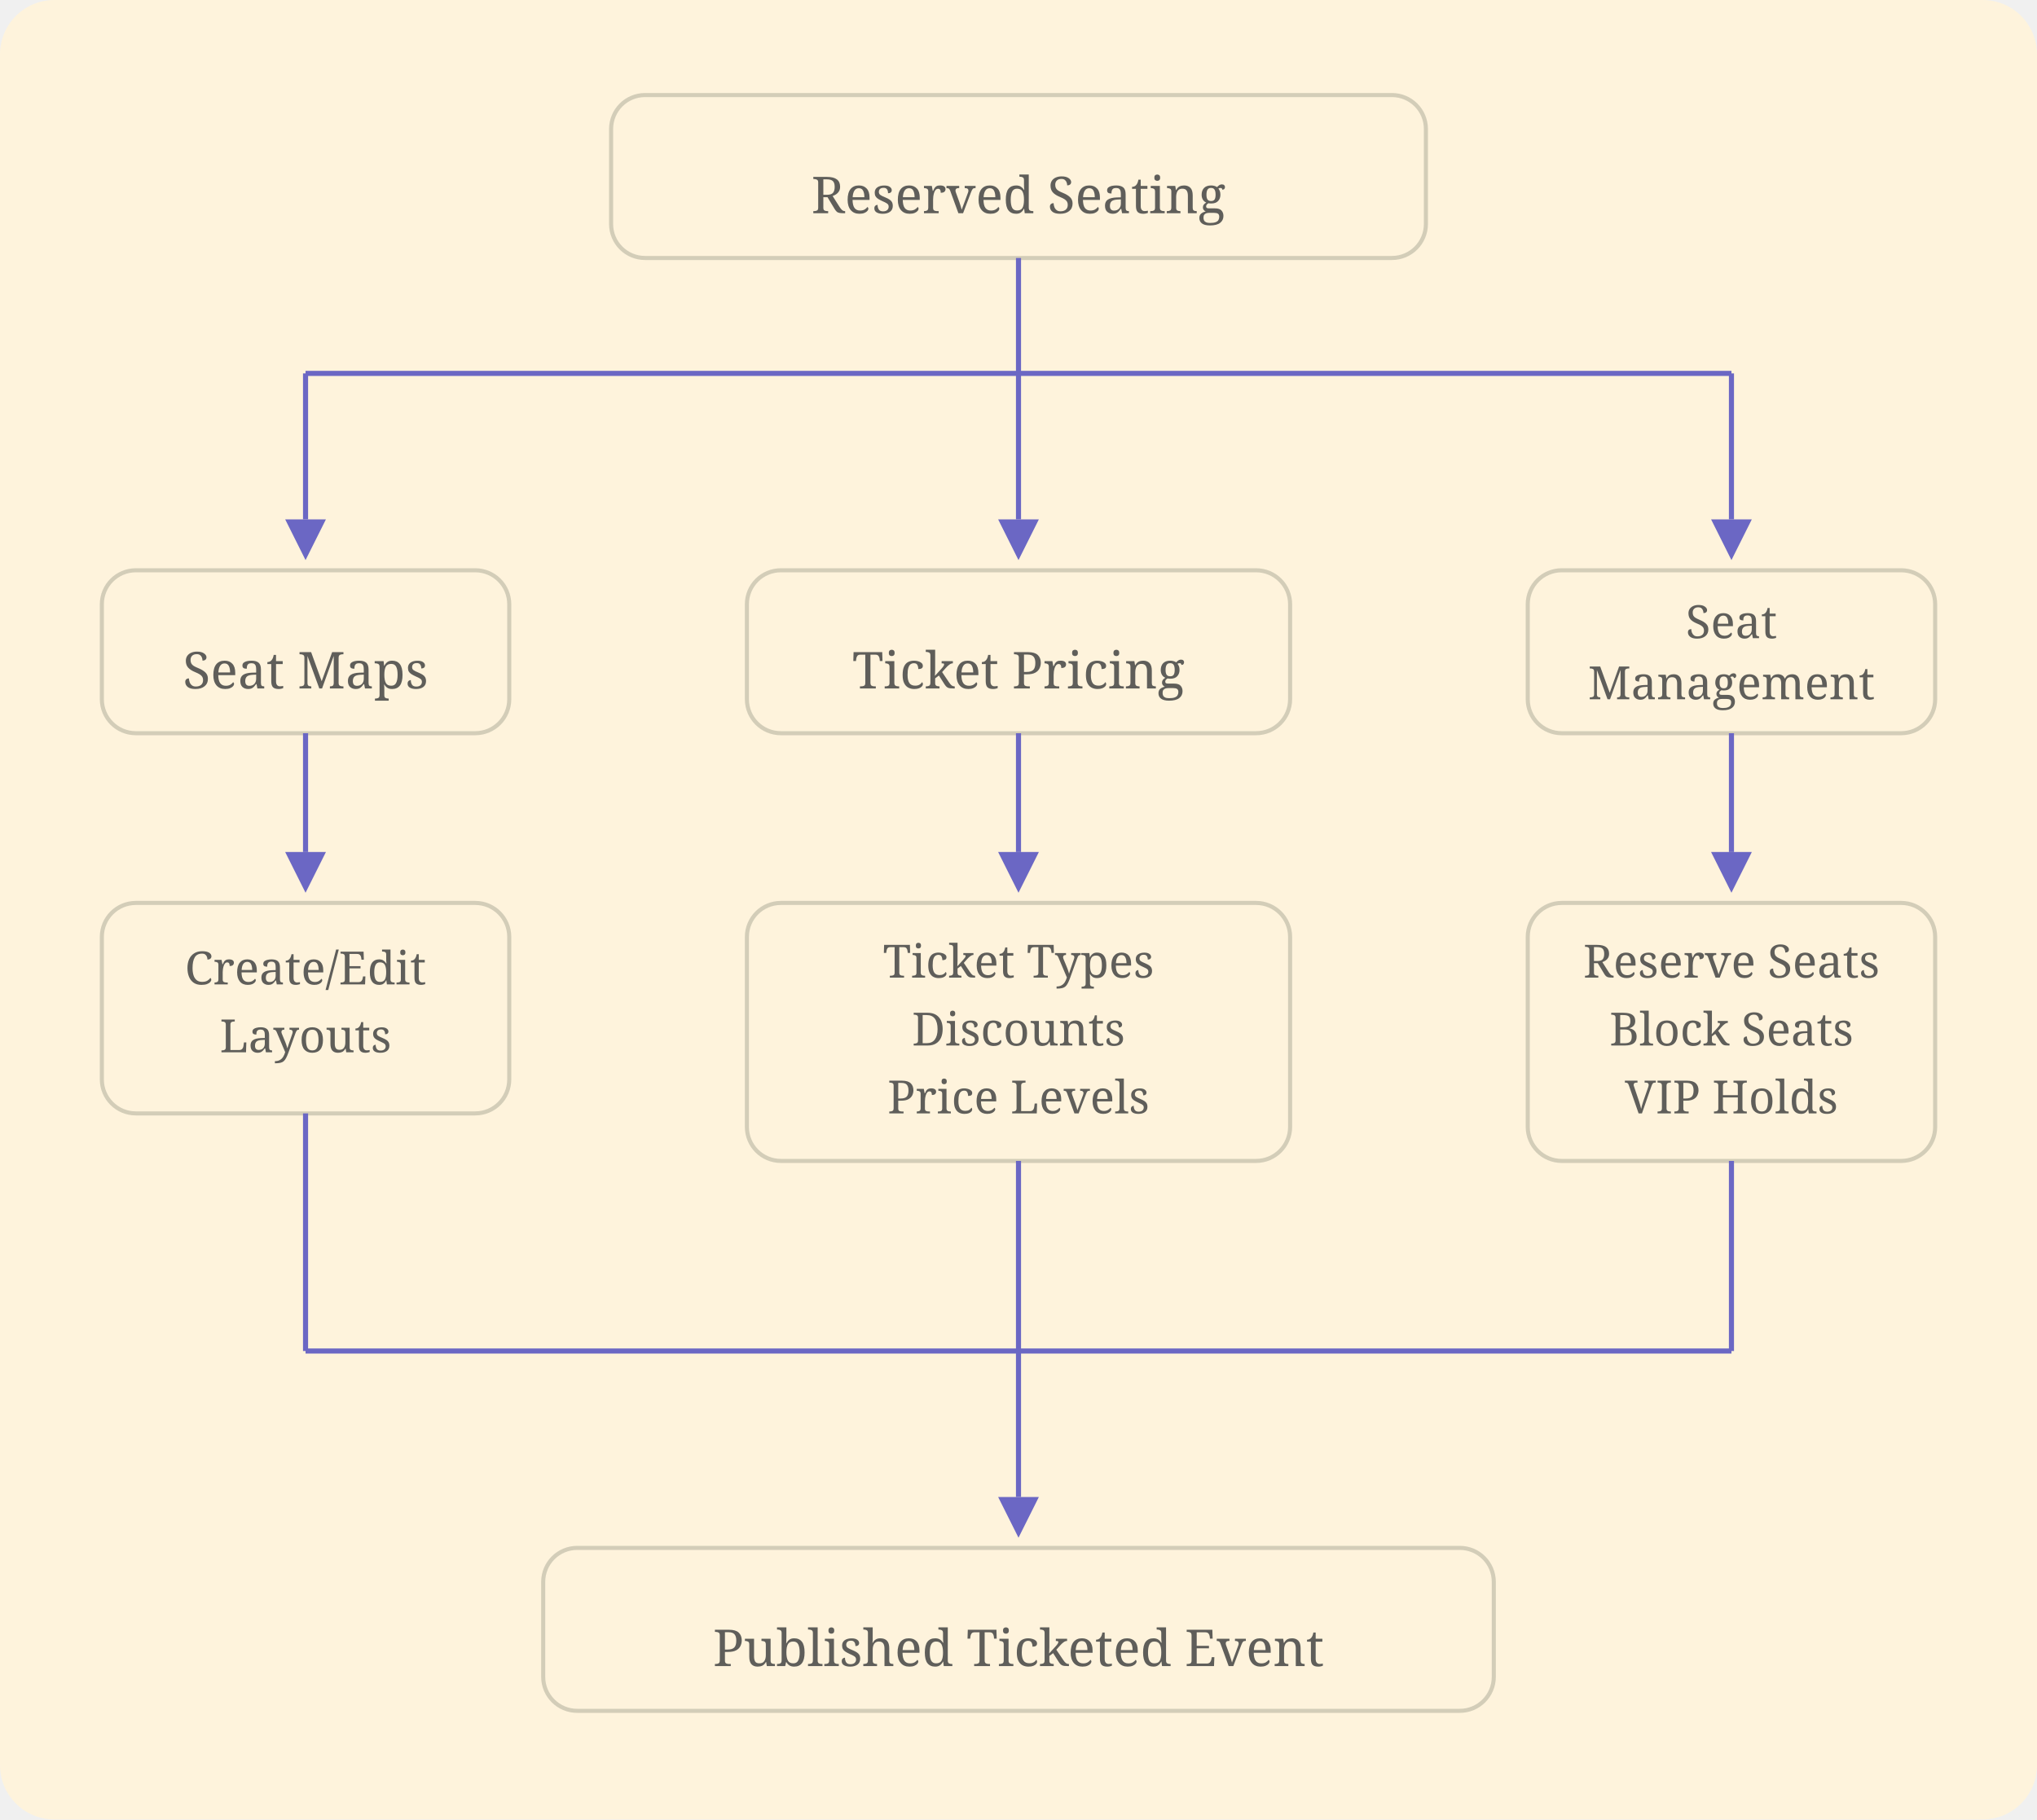
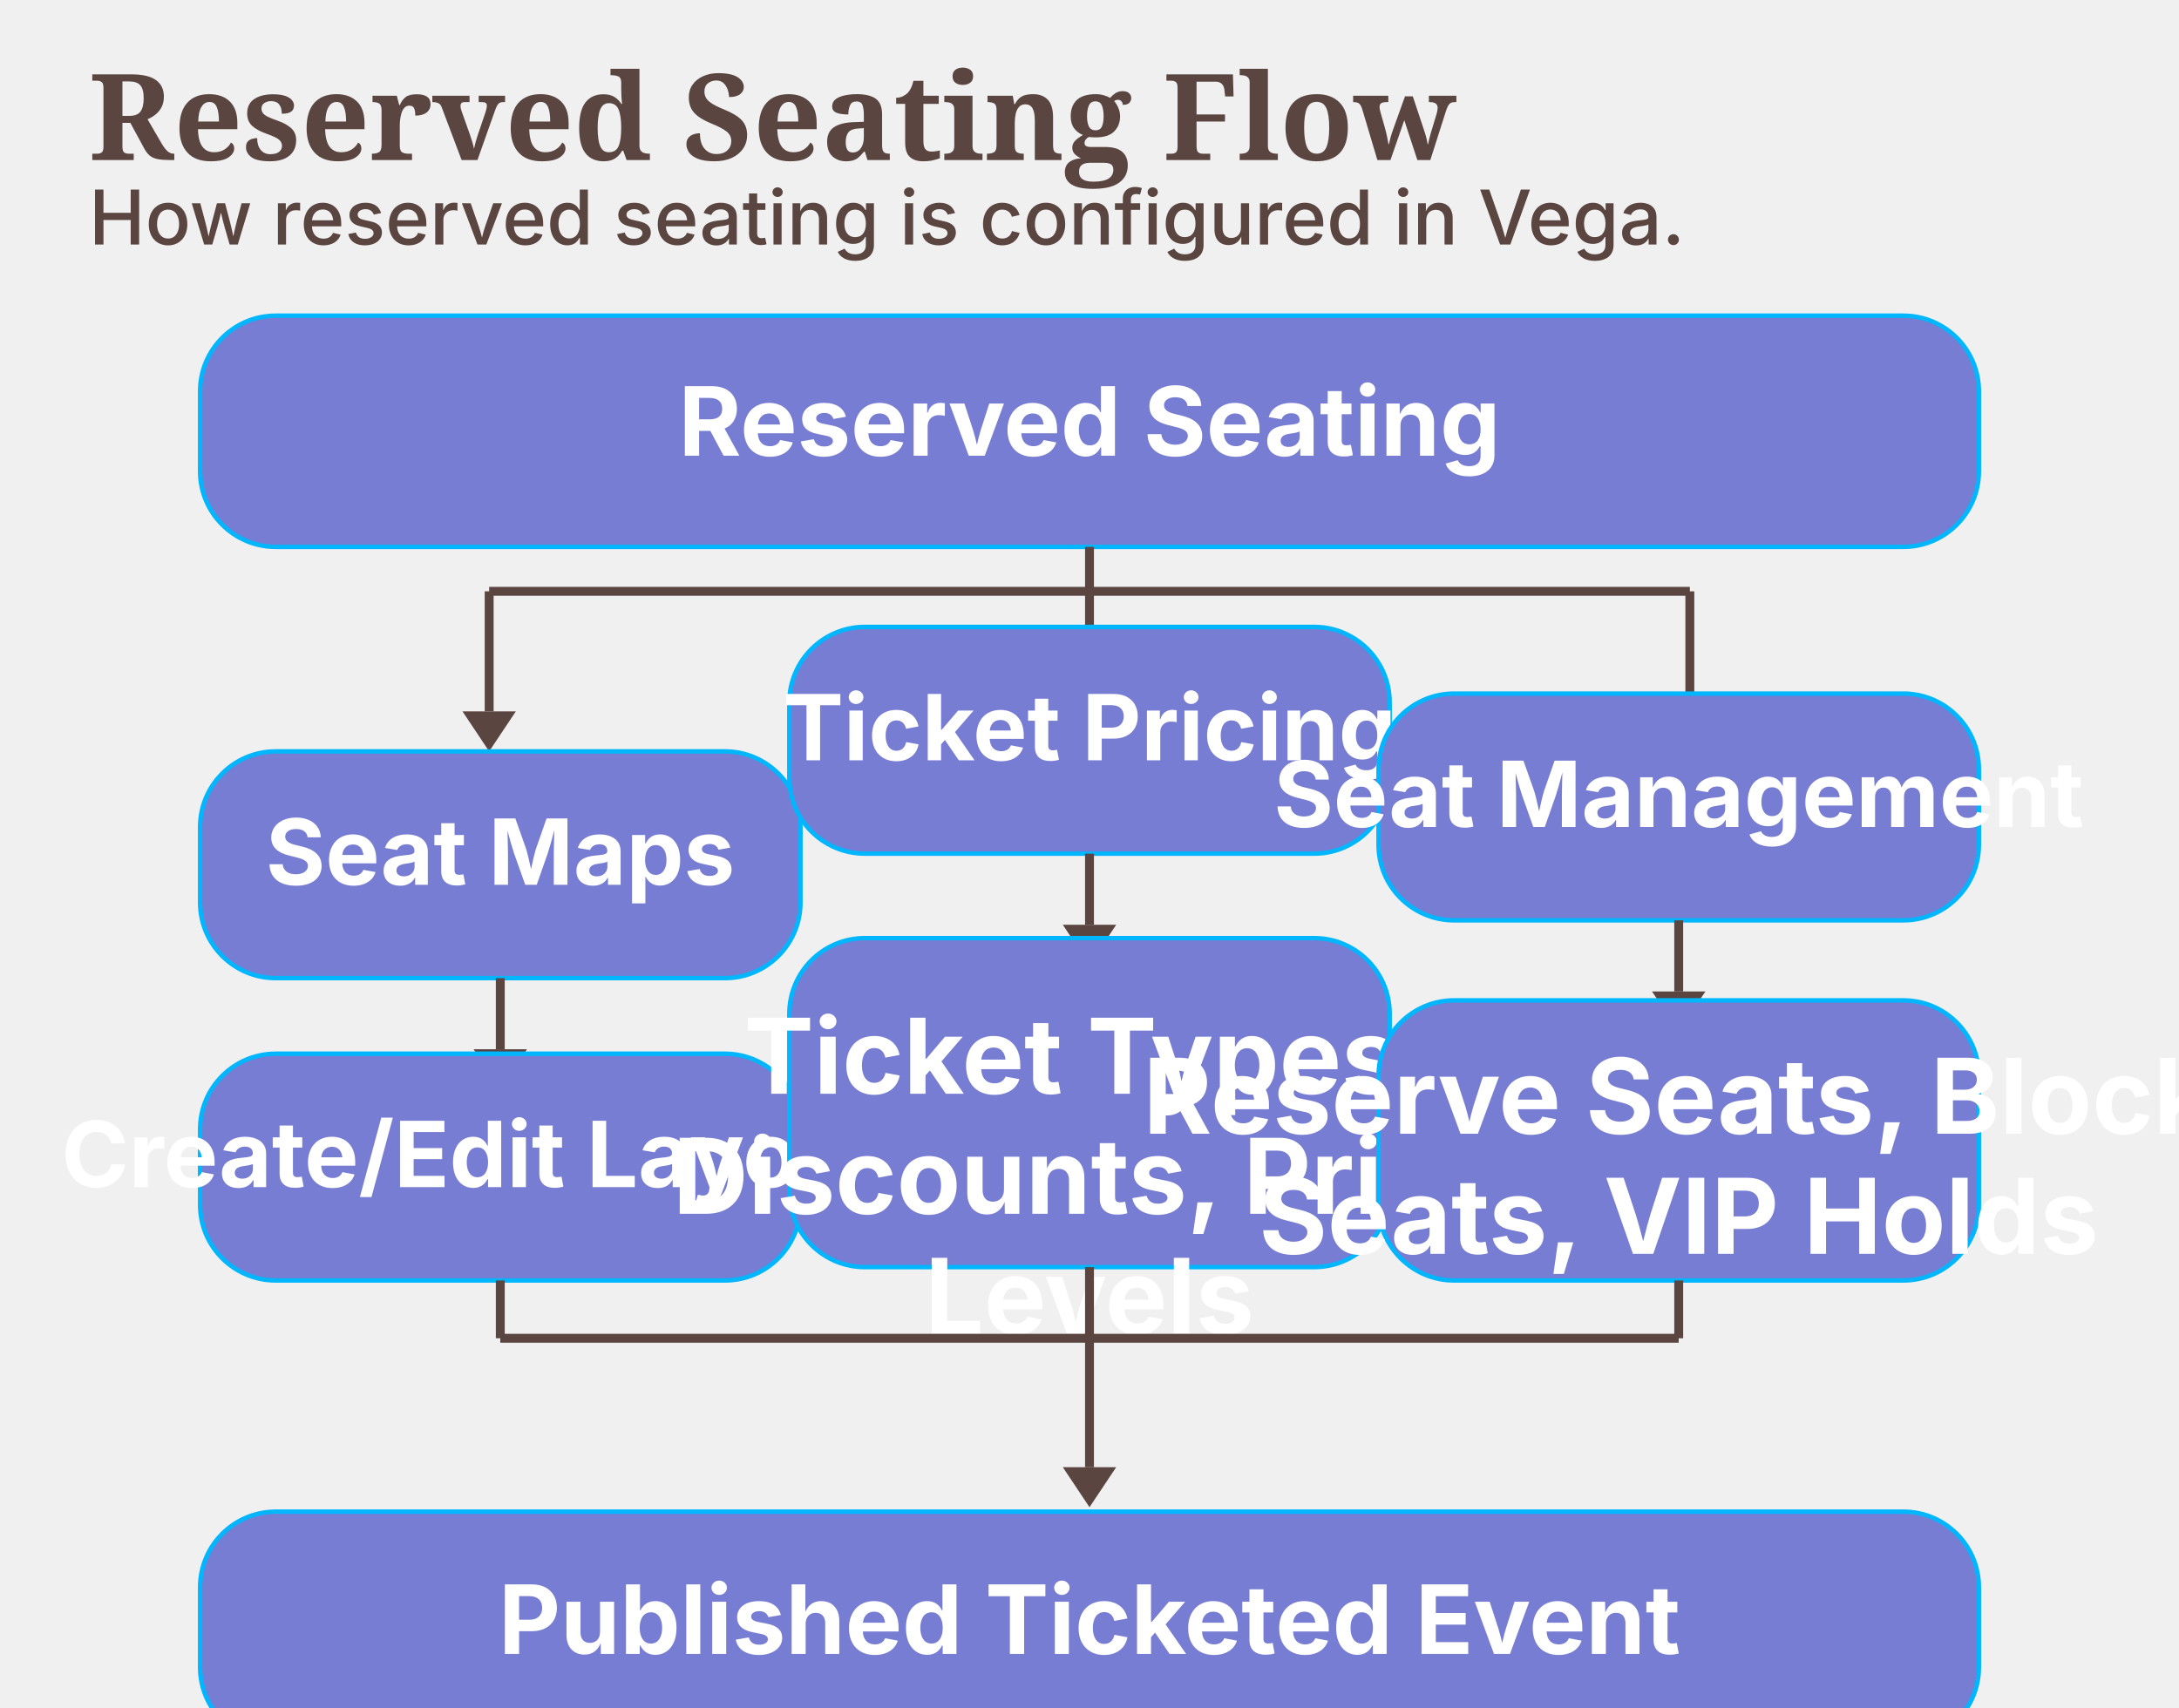
- <svg xmlns="http://www.w3.org/2000/svg" width="600" height="536" viewBox="0 0 600 536" role="img">
-   <defs>
-     <marker id="arr" viewBox="0 0 10 10" refX="5" refY="10" markerWidth="10" markerHeight="10" orient="auto-start-reverse">
-       <path d="M1 1L5 9L9 1" fill="none" stroke="#6B67C4" stroke-width="1.5" stroke-linecap="round" stroke-linejoin="round" />
-     </marker>
-   </defs>
-   <rect x="0" y="0" width="600" height="536" rx="16" fill="#FEF3DC" />
-   <rect x="180" y="28" width="240" height="48" rx="10" fill="#FEF3DC" stroke="#D3CDB8" stroke-width="1.2" />
-   <text x="300" y="57" font-family="Georgia, serif" font-size="15" fill="#5F5E5A" text-anchor="middle" dominant-baseline="central">Reserved Seating</text>
-   <line x1="300" y1="76" x2="300" y2="110" stroke="#6B67C4" stroke-width="1.5" />
-   <line x1="90" y1="110" x2="510" y2="110" stroke="#6B67C4" stroke-width="1.5" />
-   <line x1="90" y1="110" x2="90" y2="153" stroke="#6B67C4" stroke-width="1.5" />
-   <polygon points="84,153 96,153 90,165" fill="#6B67C4" />
-   <line x1="300" y1="110" x2="300" y2="153" stroke="#6B67C4" stroke-width="1.5" />
-   <polygon points="294,153 306,153 300,165" fill="#6B67C4" />
-   <line x1="510" y1="110" x2="510" y2="153" stroke="#6B67C4" stroke-width="1.5" />
-   <polygon points="504,153 516,153 510,165" fill="#6B67C4" />
-   <rect x="30" y="168" width="120" height="48" rx="10" fill="#FEF3DC" stroke="#D3CDB8" stroke-width="1.2" />
-   <text x="90" y="197" font-family="Georgia, serif" font-size="15" fill="#5F5E5A" text-anchor="middle" dominant-baseline="central">Seat Maps</text>
-   <line x1="90" y1="216" x2="90" y2="251" stroke="#6B67C4" stroke-width="1.5" />
-   <polygon points="84,251 96,251 90,263" fill="#6B67C4" />
-   <rect x="30" y="266" width="120" height="62" rx="10" fill="#FEF3DC" stroke="#D3CDB8" stroke-width="1.2" />
-   <text x="90" y="290" font-family="Georgia, serif" font-size="13.5" fill="#5F5E5A" text-anchor="middle">Create/Edit</text>
-   <text x="90" y="310" font-family="Georgia, serif" font-size="13.5" fill="#5F5E5A" text-anchor="middle">Layouts</text>
-   <rect x="220" y="168" width="160" height="48" rx="10" fill="#FEF3DC" stroke="#D3CDB8" stroke-width="1.2" />
-   <text x="300" y="197" font-family="Georgia, serif" font-size="15" fill="#5F5E5A" text-anchor="middle" dominant-baseline="central">Ticket Pricing</text>
-   <line x1="300" y1="216" x2="300" y2="251" stroke="#6B67C4" stroke-width="1.5" />
-   <polygon points="294,251 306,251 300,263" fill="#6B67C4" />
-   <rect x="220" y="266" width="160" height="76" rx="10" fill="#FEF3DC" stroke="#D3CDB8" stroke-width="1.2" />
-   <text x="300" y="288" font-family="Georgia, serif" font-size="13.5" fill="#5F5E5A" text-anchor="middle">Ticket Types</text>
-   <text x="300" y="308" font-family="Georgia, serif" font-size="13.5" fill="#5F5E5A" text-anchor="middle">Discounts</text>
-   <text x="300" y="328" font-family="Georgia, serif" font-size="13.5" fill="#5F5E5A" text-anchor="middle">Price Levels</text>
-   <rect x="450" y="168" width="120" height="48" rx="10" fill="#FEF3DC" stroke="#D3CDB8" stroke-width="1.2" />
-   <text x="510" y="188" font-family="Georgia, serif" font-size="13.5" fill="#5F5E5A" text-anchor="middle">Seat</text>
-   <text x="510" y="206" font-family="Georgia, serif" font-size="13.5" fill="#5F5E5A" text-anchor="middle">Management</text>
-   <line x1="510" y1="216" x2="510" y2="251" stroke="#6B67C4" stroke-width="1.5" />
-   <polygon points="504,251 516,251 510,263" fill="#6B67C4" />
-   <rect x="450" y="266" width="120" height="76" rx="10" fill="#FEF3DC" stroke="#D3CDB8" stroke-width="1.2" />
-   <text x="510" y="288" font-family="Georgia, serif" font-size="13.5" fill="#5F5E5A" text-anchor="middle">Reserve Seats</text>
-   <text x="510" y="308" font-family="Georgia, serif" font-size="13.5" fill="#5F5E5A" text-anchor="middle">Block Seats</text>
-   <text x="510" y="328" font-family="Georgia, serif" font-size="13.5" fill="#5F5E5A" text-anchor="middle">VIP Holds</text>
-   <line x1="90" y1="328" x2="90" y2="398" stroke="#6B67C4" stroke-width="1.5" />
-   <line x1="300" y1="342" x2="300" y2="398" stroke="#6B67C4" stroke-width="1.5" />
-   <line x1="510" y1="342" x2="510" y2="398" stroke="#6B67C4" stroke-width="1.5" />
-   <line x1="90" y1="398" x2="510" y2="398" stroke="#6B67C4" stroke-width="1.5" />
-   <line x1="300" y1="398" x2="300" y2="441" stroke="#6B67C4" stroke-width="1.5" />
-   <polygon points="294,441 306,441 300,453" fill="#6B67C4" />
-   <rect x="160" y="456" width="280" height="48" rx="10" fill="#FEF3DC" stroke="#D3CDB8" stroke-width="1.2" />
-   <text x="300" y="485" font-family="Georgia, serif" font-size="15" fill="#5F5E5A" text-anchor="middle" dominant-baseline="central">Published Ticketed Event</text>
+ <svg xmlns="http://www.w3.org/2000/svg" width="980" height="768" viewBox="0 0 980 768" role="img">
+   <text x="40" y="72" font-family="Georgia, serif" font-size="54" font-weight="700" fill="#5A4540">Reserved Seating Flow</text>
+   <text x="40" y="110" font-family="Inter, Arial, sans-serif" font-size="34" font-weight="500" fill="#5A4540">How reserved seating is configured in Vega.</text>
+   <rect x="90" y="142" width="800" height="104" rx="34" fill="#777DD2" stroke="#00B6FF" stroke-width="2" />
+   <text x="490" y="205" font-family="Inter, Arial, sans-serif" font-size="43" font-weight="700" fill="#FFFFFF" text-anchor="middle">Reserved Seating</text>
+   <line x1="490" y1="246" x2="490" y2="320" stroke="#5A4540" stroke-width="4" />
+   <polygon points="478,320 502,320 490,338" fill="#5A4540" />
+   <line x1="220" y1="266" x2="760" y2="266" stroke="#5A4540" stroke-width="4" />
+   <line x1="220" y1="266" x2="220" y2="320" stroke="#5A4540" stroke-width="4" />
+   <polygon points="208,320 232,320 220,338" fill="#5A4540" />
+   <line x1="760" y1="266" x2="760" y2="320" stroke="#5A4540" stroke-width="4" />
+   <polygon points="748,320 772,320 760,338" fill="#5A4540" />
+   <rect x="90" y="338" width="270" height="102" rx="34" fill="#777DD2" stroke="#00B6FF" stroke-width="2" />
+   <text x="225" y="398" font-family="Inter, Arial, sans-serif" font-size="41" font-weight="700" fill="#FFFFFF" text-anchor="middle">Seat Maps</text>
+   <rect x="355" y="282" width="270" height="102" rx="34" fill="#777DD2" stroke="#00B6FF" stroke-width="2" />
+   <text x="490" y="342" font-family="Inter, Arial, sans-serif" font-size="41" font-weight="700" fill="#FFFFFF" text-anchor="middle">Ticket Pricing</text>
+   <rect x="620" y="312" width="270" height="102" rx="34" fill="#777DD2" stroke="#00B6FF" stroke-width="2" />
+   <text x="755" y="372" font-family="Inter, Arial, sans-serif" font-size="41" font-weight="700" fill="#FFFFFF" text-anchor="middle">Seat Management</text>
+   <line x1="225" y1="440" x2="225" y2="472" stroke="#5A4540" stroke-width="4" />
+   <polygon points="213,472 237,472 225,490" fill="#5A4540" />
+   <line x1="490" y1="384" x2="490" y2="416" stroke="#5A4540" stroke-width="4" />
+   <polygon points="478,416 502,416 490,434" fill="#5A4540" />
+   <line x1="755" y1="414" x2="755" y2="446" stroke="#5A4540" stroke-width="4" />
+   <polygon points="743,446 767,446 755,464" fill="#5A4540" />
+   <rect x="90" y="474" width="270" height="102" rx="34" fill="#777DD2" stroke="#00B6FF" stroke-width="2" />
+   <text x="225" y="534" font-family="Inter, Arial, sans-serif" font-size="41" font-weight="700" fill="#FFFFFF" text-anchor="middle">Create/Edit Layouts</text>
+   <rect x="355" y="422" width="270" height="148" rx="34" fill="#777DD2" stroke="#00B6FF" stroke-width="2" />
+   <text x="490" y="492" font-family="Inter, Arial, sans-serif" font-size="47" font-weight="700" fill="#FFFFFF" text-anchor="middle">Ticket Types,</text>
+   <text x="490" y="546" font-family="Inter, Arial, sans-serif" font-size="47" font-weight="700" fill="#FFFFFF" text-anchor="middle">Discounts, Price</text>
+   <text x="490" y="600" font-family="Inter, Arial, sans-serif" font-size="47" font-weight="700" fill="#FFFFFF" text-anchor="middle">Levels</text>
+   <rect x="620" y="450" width="270" height="126" rx="34" fill="#777DD2" stroke="#00B6FF" stroke-width="2" />
+   <text x="755" y="510" font-family="Inter, Arial, sans-serif" font-size="47" font-weight="700" fill="#FFFFFF" text-anchor="middle">Reserve Seats, Block</text>
+   <text x="755" y="564" font-family="Inter, Arial, sans-serif" font-size="47" font-weight="700" fill="#FFFFFF" text-anchor="middle">Seats, VIP Holds</text>
+   <line x1="225" y1="576" x2="225" y2="602" stroke="#5A4540" stroke-width="4" />
+   <line x1="225" y1="602" x2="755" y2="602" stroke="#5A4540" stroke-width="4" />
+   <line x1="755" y1="576" x2="755" y2="602" stroke="#5A4540" stroke-width="4" />
+   <line x1="490" y1="570" x2="490" y2="660" stroke="#5A4540" stroke-width="4" />
+   <polygon points="478,660 502,660 490,678" fill="#5A4540" />
+   <rect x="90" y="680" width="800" height="104" rx="34" fill="#777DD2" stroke="#00B6FF" stroke-width="2" />
+   <text x="490" y="744" font-family="Inter, Arial, sans-serif" font-size="43" font-weight="700" fill="#FFFFFF" text-anchor="middle">Published Ticketed Event</text>
</svg>
